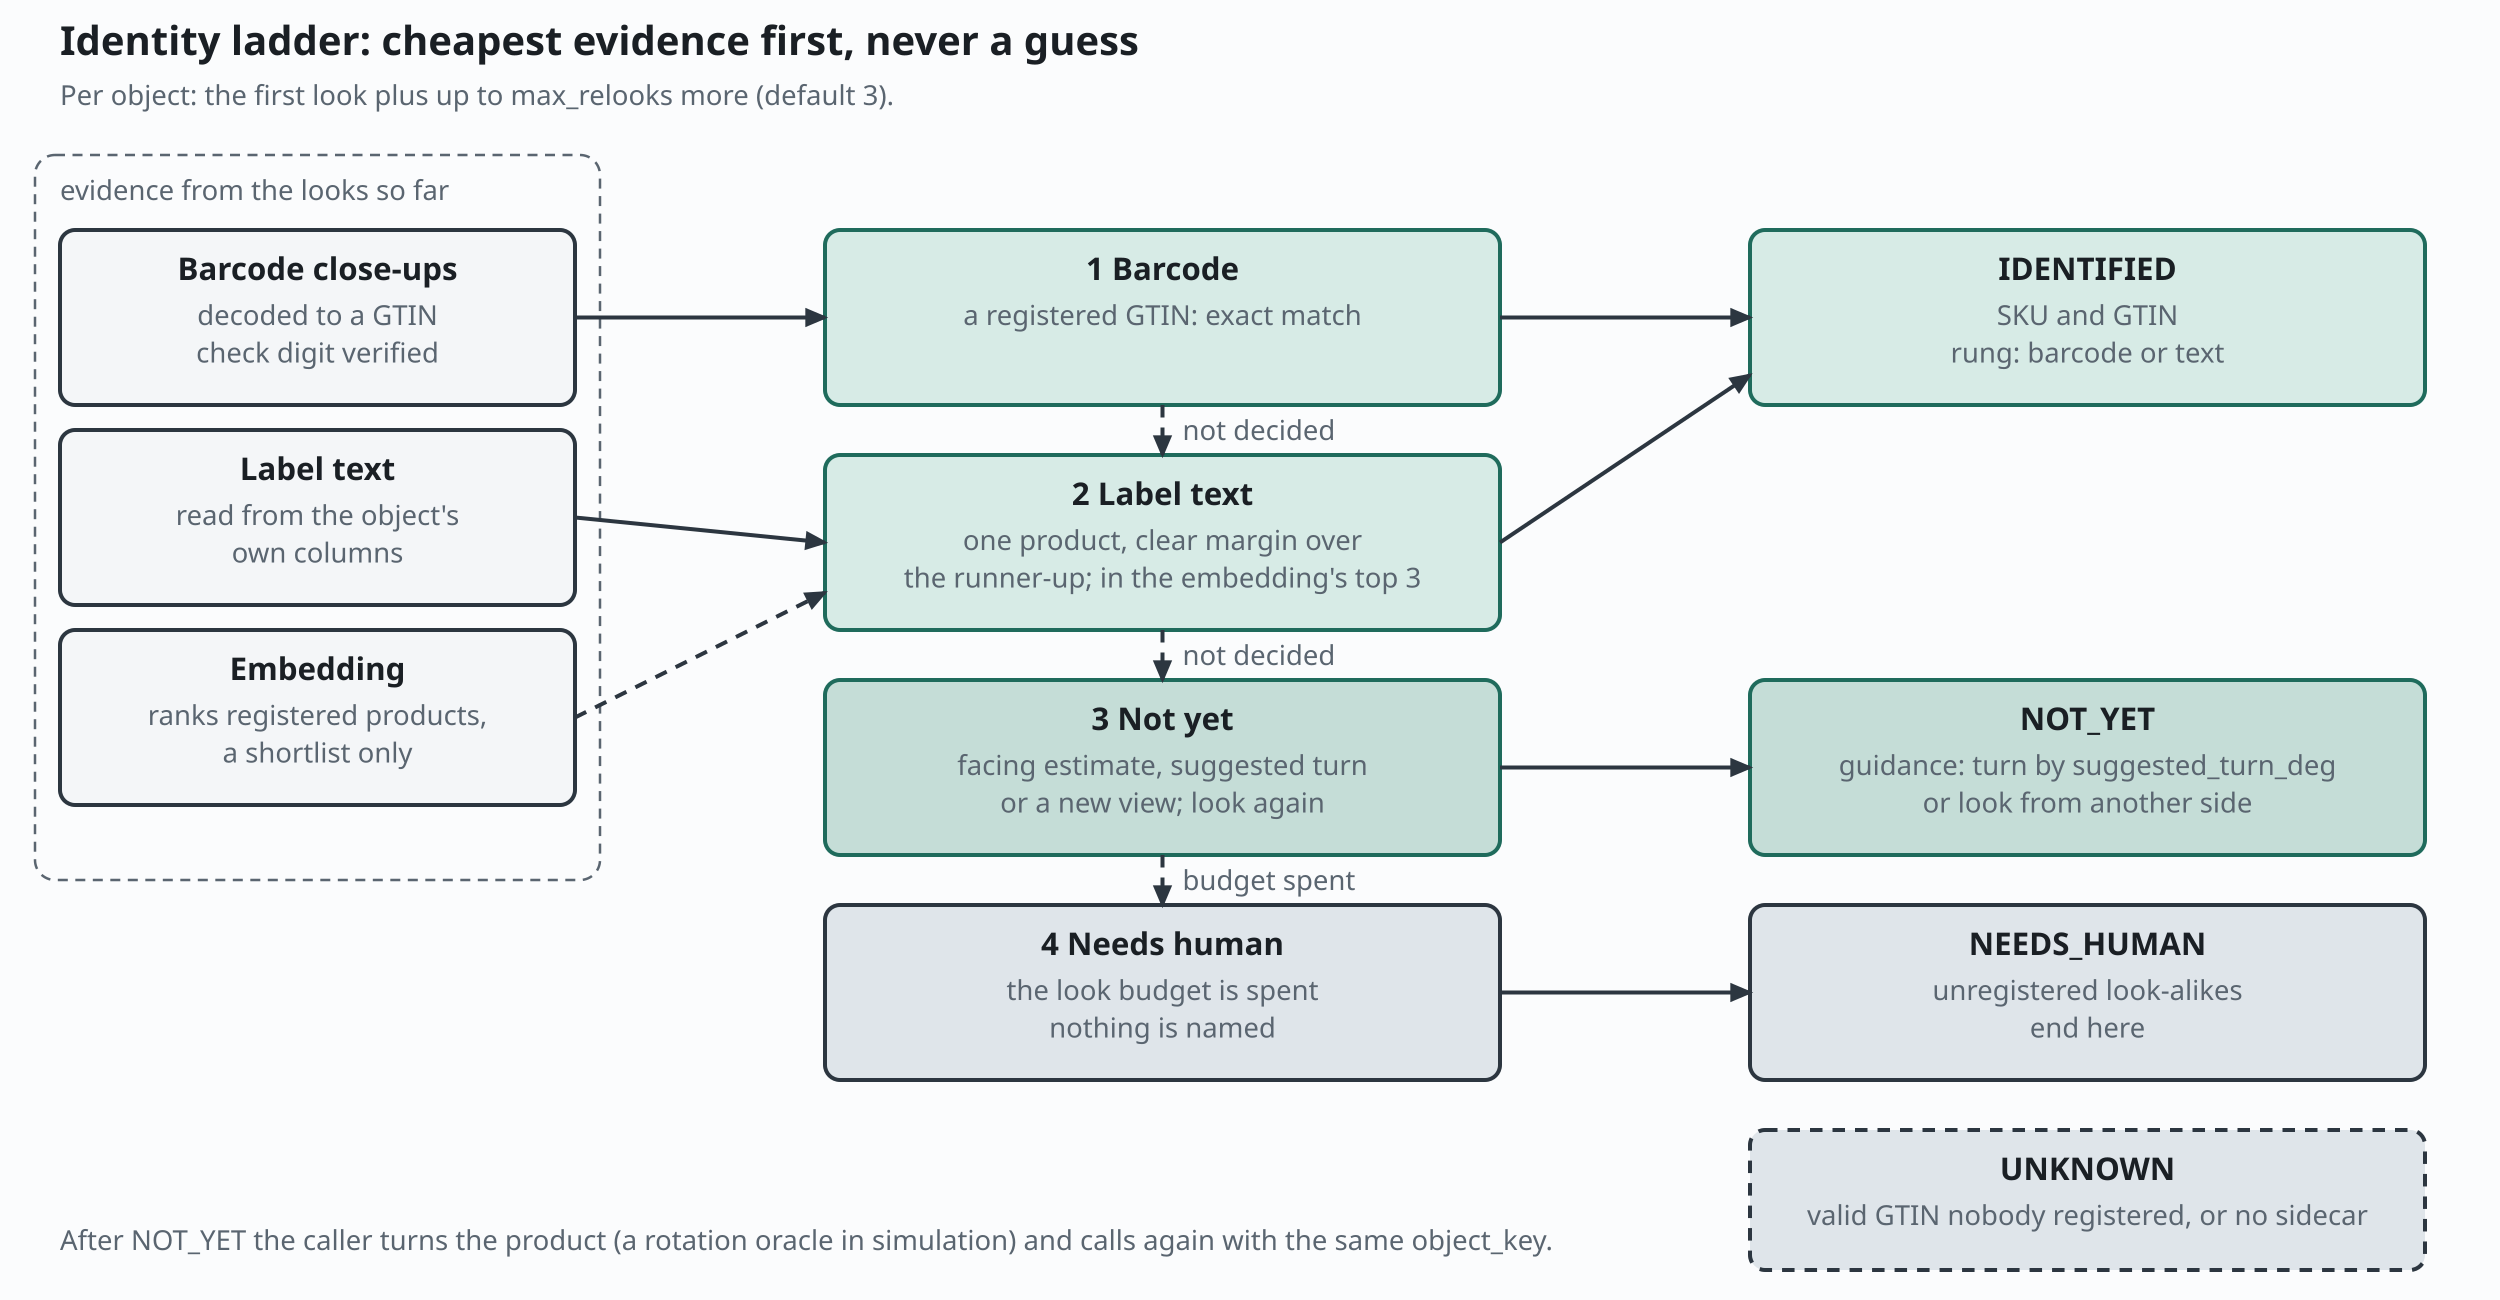
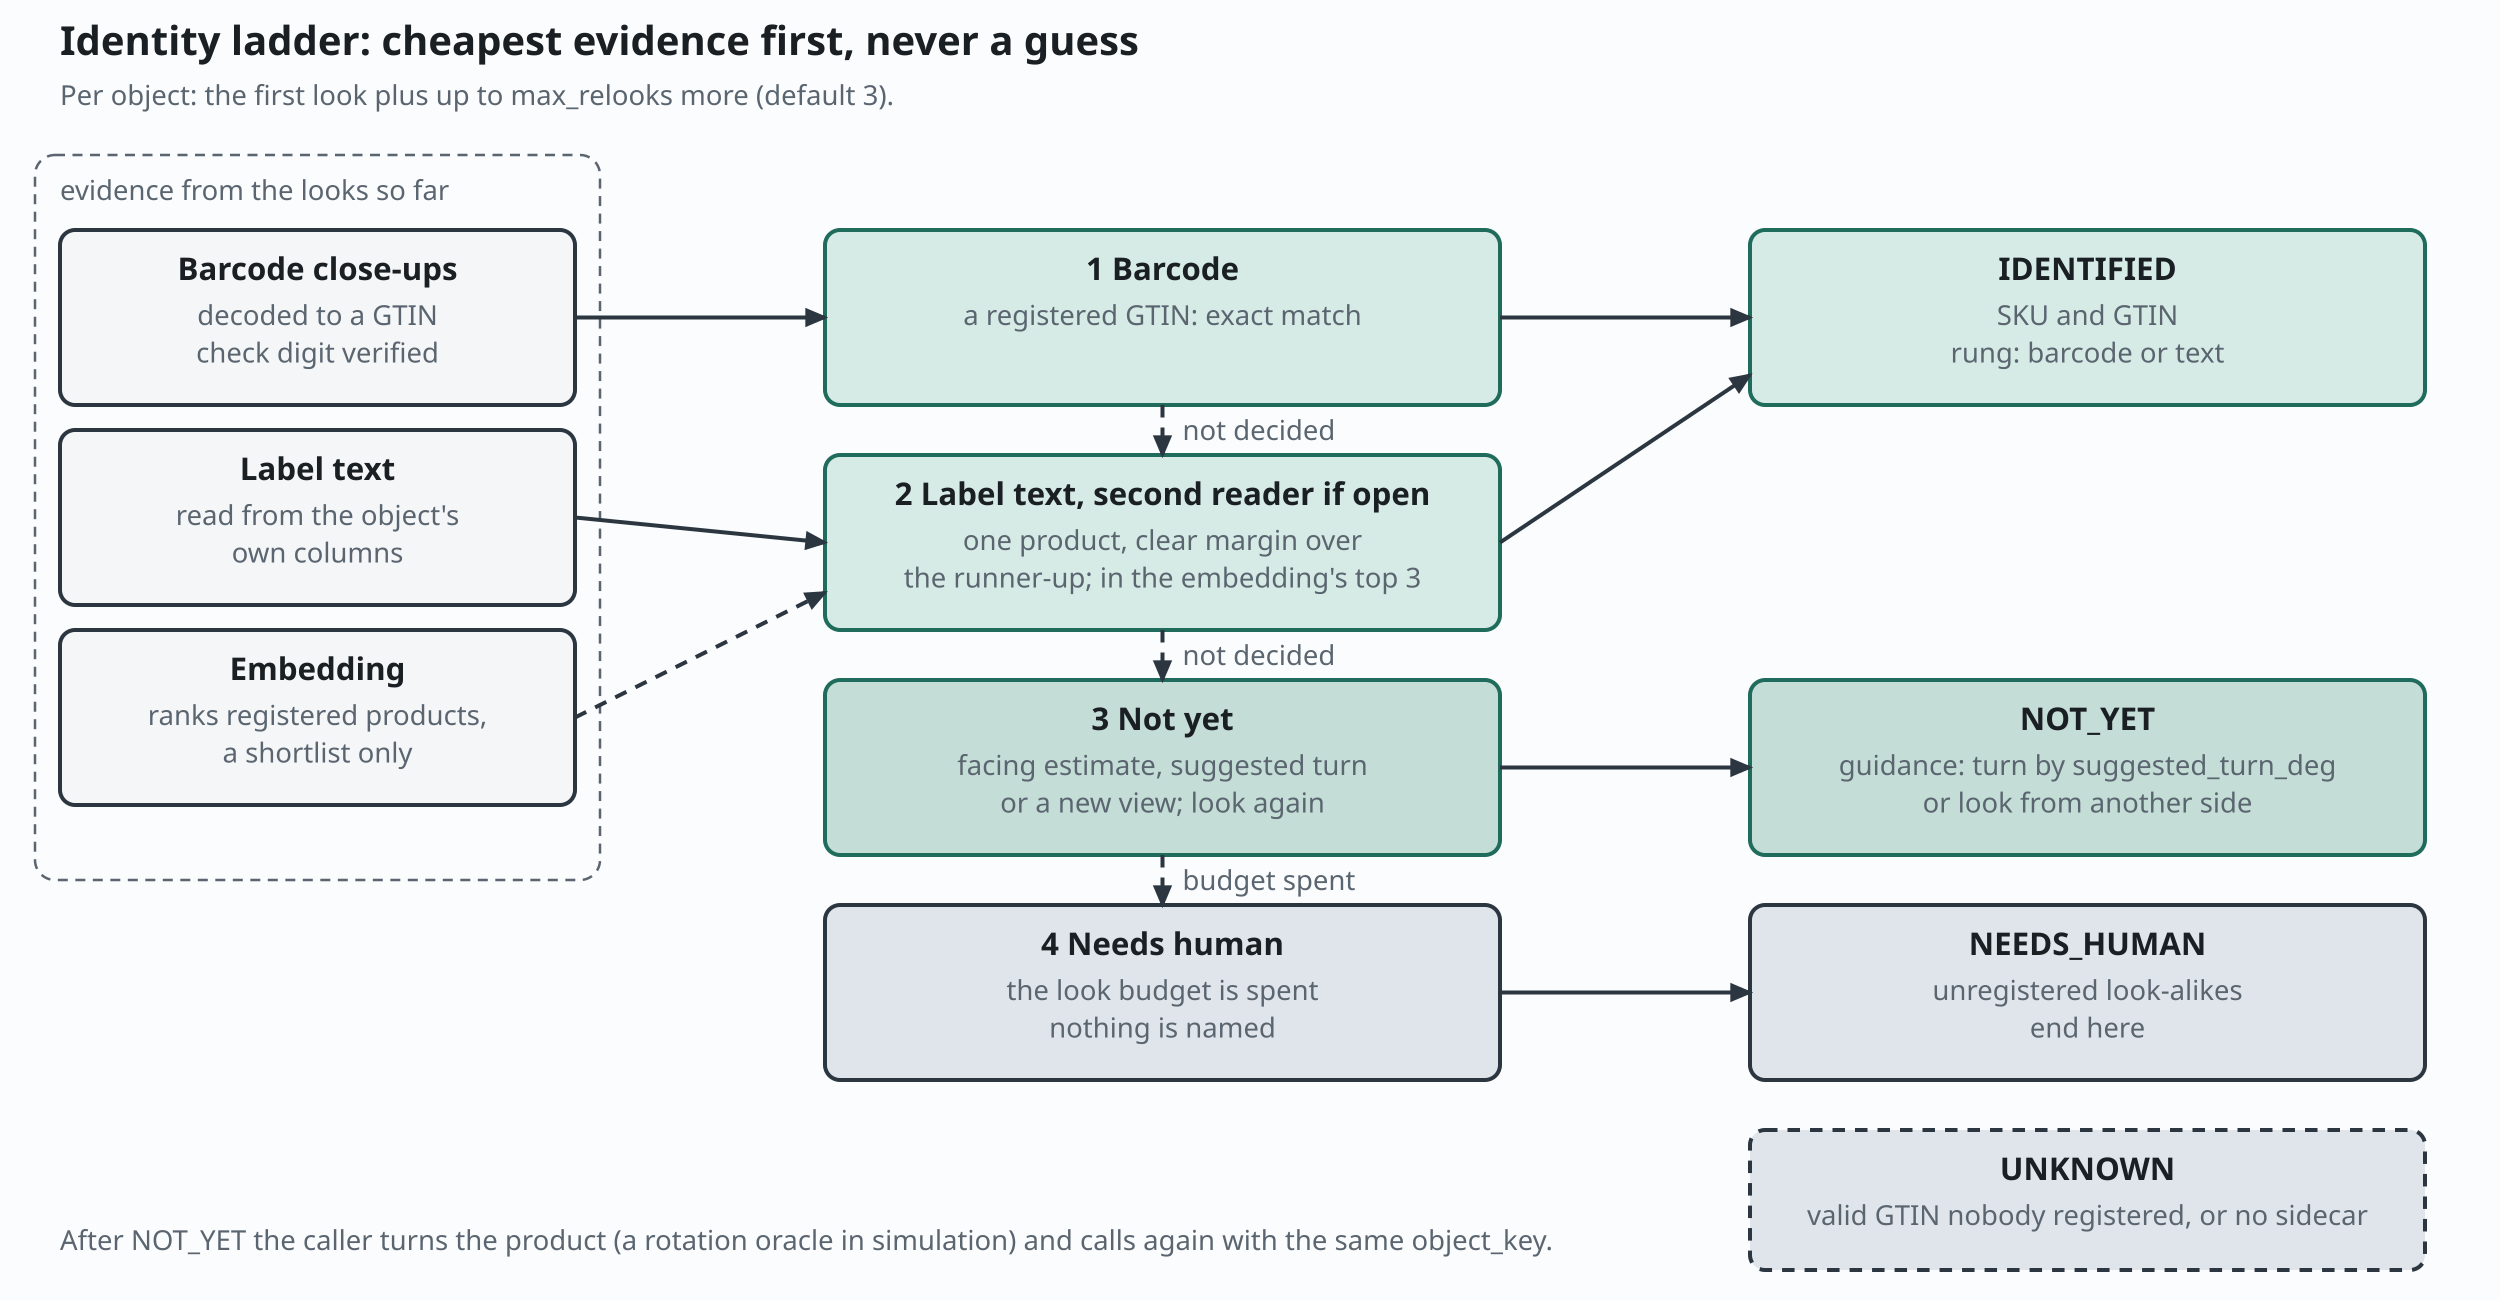
<svg xmlns="http://www.w3.org/2000/svg" width="1000" height="520" viewBox="0 0 1000 520" role="img" aria-labelledby="title">
  <rect width="100%" height="100%" fill="#fbfcfd" />
  <text x="24.00" y="22.00" fill="#1a1f24" font-size="16" font-weight="700" text-anchor="start" font-family="IBM Plex Sans, Segoe UI, sans-serif">Identity ladder: cheapest evidence first, never a guess</text>
  <text x="24.00" y="42.00" fill="#5a6570" font-size="11" font-weight="500" text-anchor="start" font-family="IBM Plex Sans, Segoe UI, sans-serif">Per object: the first look plus up to max_relooks more (default 3).</text>
  <rect x="14.00" y="62.00" width="226.00" height="290.00" rx="8.00" fill="none" stroke="#5a6570" stroke-width="1" opacity="1.0" stroke-dasharray="4 3" />
  <text x="24.00" y="80.00" fill="#5a6570" font-size="11" font-weight="500" text-anchor="start" font-family="IBM Plex Sans, Segoe UI, sans-serif">evidence from the looks so far</text>
  <rect x="24.00" y="92.00" width="206.00" height="70.00" rx="6.00" fill="#f4f6f8" stroke="#2c3640" stroke-width="1.6" opacity="1.0" />
  <text x="127.00" y="112.00" fill="#1a1f24" font-size="12.5" font-weight="600" text-anchor="middle" font-family="IBM Plex Sans, Segoe UI, sans-serif">Barcode close-ups</text>
  <text x="127.00" y="130.00" fill="#5a6570" font-size="11" font-weight="500" text-anchor="middle" font-family="IBM Plex Sans, Segoe UI, sans-serif">decoded to a GTIN</text>
  <text x="127.00" y="145.00" fill="#5a6570" font-size="11" font-weight="500" text-anchor="middle" font-family="IBM Plex Sans, Segoe UI, sans-serif">check digit verified</text>
  <rect x="24.00" y="172.00" width="206.00" height="70.00" rx="6.00" fill="#f4f6f8" stroke="#2c3640" stroke-width="1.6" opacity="1.0" />
  <text x="127.00" y="192.00" fill="#1a1f24" font-size="12.5" font-weight="600" text-anchor="middle" font-family="IBM Plex Sans, Segoe UI, sans-serif">Label text</text>
  <text x="127.00" y="210.00" fill="#5a6570" font-size="11" font-weight="500" text-anchor="middle" font-family="IBM Plex Sans, Segoe UI, sans-serif">read from the object's</text>
  <text x="127.00" y="225.00" fill="#5a6570" font-size="11" font-weight="500" text-anchor="middle" font-family="IBM Plex Sans, Segoe UI, sans-serif">own columns</text>
  <rect x="24.00" y="252.00" width="206.00" height="70.00" rx="6.00" fill="#f4f6f8" stroke="#2c3640" stroke-width="1.6" opacity="1.0" />
  <text x="127.00" y="272.00" fill="#1a1f24" font-size="12.5" font-weight="600" text-anchor="middle" font-family="IBM Plex Sans, Segoe UI, sans-serif">Embedding</text>
  <text x="127.00" y="290.00" fill="#5a6570" font-size="11" font-weight="500" text-anchor="middle" font-family="IBM Plex Sans, Segoe UI, sans-serif">ranks registered products,</text>
  <text x="127.00" y="305.00" fill="#5a6570" font-size="11" font-weight="500" text-anchor="middle" font-family="IBM Plex Sans, Segoe UI, sans-serif">a shortlist only</text>
  <rect x="330.00" y="92.00" width="270.00" height="70.00" rx="6.00" fill="#d7ebe6" stroke="#1f6b5c" stroke-width="1.6" opacity="1.0" />
  <text x="465.00" y="112.00" fill="#1a1f24" font-size="12.5" font-weight="600" text-anchor="middle" font-family="IBM Plex Sans, Segoe UI, sans-serif">1  Barcode</text>
  <text x="465.00" y="130.00" fill="#5a6570" font-size="11" font-weight="500" text-anchor="middle" font-family="IBM Plex Sans, Segoe UI, sans-serif">a registered GTIN: exact match</text>
  <rect x="330.00" y="182.00" width="270.00" height="70.00" rx="6.00" fill="#d7ebe6" stroke="#1f6b5c" stroke-width="1.6" opacity="1.0" />
-   <text x="465.00" y="202.00" fill="#1a1f24" font-size="12.5" font-weight="600" text-anchor="middle" font-family="IBM Plex Sans, Segoe UI, sans-serif">2  Label text</text>
+   <text x="465.00" y="202.00" fill="#1a1f24" font-size="12.5" font-weight="600" text-anchor="middle" font-family="IBM Plex Sans, Segoe UI, sans-serif">2  Label text, second reader if open</text>
  <text x="465.00" y="220.00" fill="#5a6570" font-size="11" font-weight="500" text-anchor="middle" font-family="IBM Plex Sans, Segoe UI, sans-serif">one product, clear margin over</text>
  <text x="465.00" y="235.00" fill="#5a6570" font-size="11" font-weight="500" text-anchor="middle" font-family="IBM Plex Sans, Segoe UI, sans-serif">the runner-up; in the embedding's top 3</text>
  <line x1="465.00" y1="162.00" x2="465.00" y2="182.00" stroke="#2c3640" stroke-width="1.6" stroke-dasharray="5 4" />
  <polygon points="465.00,182.00 461.88,174.63 468.12,174.63" fill="#2c3640" stroke="#2c3640" stroke-width="1" />
  <text x="473.00" y="176.00" fill="#5a6570" font-size="11" font-weight="500" text-anchor="start" font-family="IBM Plex Sans, Segoe UI, sans-serif">not decided</text>
  <rect x="330.00" y="272.00" width="270.00" height="70.00" rx="6.00" fill="#c5ddd7" stroke="#1f6b5c" stroke-width="1.6" opacity="1.0" />
  <text x="465.00" y="292.00" fill="#1a1f24" font-size="12.5" font-weight="600" text-anchor="middle" font-family="IBM Plex Sans, Segoe UI, sans-serif">3  Not yet</text>
  <text x="465.00" y="310.00" fill="#5a6570" font-size="11" font-weight="500" text-anchor="middle" font-family="IBM Plex Sans, Segoe UI, sans-serif">facing estimate, suggested turn</text>
  <text x="465.00" y="325.00" fill="#5a6570" font-size="11" font-weight="500" text-anchor="middle" font-family="IBM Plex Sans, Segoe UI, sans-serif">or a new view; look again</text>
  <line x1="465.00" y1="252.00" x2="465.00" y2="272.00" stroke="#2c3640" stroke-width="1.6" stroke-dasharray="5 4" />
  <polygon points="465.00,272.00 461.88,264.63 468.12,264.63" fill="#2c3640" stroke="#2c3640" stroke-width="1" />
  <text x="473.00" y="266.00" fill="#5a6570" font-size="11" font-weight="500" text-anchor="start" font-family="IBM Plex Sans, Segoe UI, sans-serif">not decided</text>
  <rect x="330.00" y="362.00" width="270.00" height="70.00" rx="6.00" fill="#dfe5ea" stroke="#2c3640" stroke-width="1.6" opacity="1.0" />
  <text x="465.00" y="382.00" fill="#1a1f24" font-size="12.5" font-weight="600" text-anchor="middle" font-family="IBM Plex Sans, Segoe UI, sans-serif">4  Needs human</text>
  <text x="465.00" y="400.00" fill="#5a6570" font-size="11" font-weight="500" text-anchor="middle" font-family="IBM Plex Sans, Segoe UI, sans-serif">the look budget is spent</text>
  <text x="465.00" y="415.00" fill="#5a6570" font-size="11" font-weight="500" text-anchor="middle" font-family="IBM Plex Sans, Segoe UI, sans-serif">nothing is named</text>
  <line x1="465.00" y1="342.00" x2="465.00" y2="362.00" stroke="#2c3640" stroke-width="1.6" stroke-dasharray="5 4" />
  <polygon points="465.00,362.00 461.88,354.63 468.12,354.63" fill="#2c3640" stroke="#2c3640" stroke-width="1" />
  <text x="473.00" y="356.00" fill="#5a6570" font-size="11" font-weight="500" text-anchor="start" font-family="IBM Plex Sans, Segoe UI, sans-serif">budget spent</text>
  <line x1="230.00" y1="127.00" x2="330.00" y2="127.00" stroke="#2c3640" stroke-width="1.6" />
  <polygon points="330.00,127.00 322.63,130.12 322.63,123.88" fill="#2c3640" stroke="#2c3640" stroke-width="1" />
  <line x1="230.00" y1="207.00" x2="330.00" y2="217.00" stroke="#2c3640" stroke-width="1.6" />
  <polygon points="330.00,217.00 322.36,219.37 322.98,213.17" fill="#2c3640" stroke="#2c3640" stroke-width="1" />
  <line x1="230.00" y1="287.00" x2="330.00" y2="237.00" stroke="#2c3640" stroke-width="1.6" stroke-dasharray="5 4" />
  <polygon points="330.00,237.00 324.80,243.08 322.02,237.51" fill="#2c3640" stroke="#2c3640" stroke-width="1" />
  <rect x="700.00" y="92.00" width="270.00" height="70.00" rx="6.00" fill="#d7ebe6" stroke="#1f6b5c" stroke-width="1.6" opacity="1.0" />
  <text x="835.00" y="112.00" fill="#1a1f24" font-size="12.5" font-weight="600" text-anchor="middle" font-family="IBM Plex Sans, Segoe UI, sans-serif">IDENTIFIED</text>
  <text x="835.00" y="130.00" fill="#5a6570" font-size="11" font-weight="500" text-anchor="middle" font-family="IBM Plex Sans, Segoe UI, sans-serif">SKU and GTIN</text>
  <text x="835.00" y="145.00" fill="#5a6570" font-size="11" font-weight="500" text-anchor="middle" font-family="IBM Plex Sans, Segoe UI, sans-serif">rung: barcode or text</text>
  <rect x="700.00" y="272.00" width="270.00" height="70.00" rx="6.00" fill="#c5ddd7" stroke="#1f6b5c" stroke-width="1.6" opacity="1.0" />
  <text x="835.00" y="292.00" fill="#1a1f24" font-size="12.5" font-weight="600" text-anchor="middle" font-family="IBM Plex Sans, Segoe UI, sans-serif">NOT_YET</text>
  <text x="835.00" y="310.00" fill="#5a6570" font-size="11" font-weight="500" text-anchor="middle" font-family="IBM Plex Sans, Segoe UI, sans-serif">guidance: turn by suggested_turn_deg</text>
  <text x="835.00" y="325.00" fill="#5a6570" font-size="11" font-weight="500" text-anchor="middle" font-family="IBM Plex Sans, Segoe UI, sans-serif">or look from another side</text>
  <rect x="700.00" y="362.00" width="270.00" height="70.00" rx="6.00" fill="#dfe5ea" stroke="#2c3640" stroke-width="1.6" opacity="1.0" />
  <text x="835.00" y="382.00" fill="#1a1f24" font-size="12.5" font-weight="600" text-anchor="middle" font-family="IBM Plex Sans, Segoe UI, sans-serif">NEEDS_HUMAN</text>
  <text x="835.00" y="400.00" fill="#5a6570" font-size="11" font-weight="500" text-anchor="middle" font-family="IBM Plex Sans, Segoe UI, sans-serif">unregistered look-alikes</text>
  <text x="835.00" y="415.00" fill="#5a6570" font-size="11" font-weight="500" text-anchor="middle" font-family="IBM Plex Sans, Segoe UI, sans-serif">end here</text>
  <line x1="600.00" y1="127.00" x2="700.00" y2="127.00" stroke="#2c3640" stroke-width="1.6" />
  <polygon points="700.00,127.00 692.63,130.12 692.63,123.88" fill="#2c3640" stroke="#2c3640" stroke-width="1" />
  <line x1="600.00" y1="217.00" x2="700.00" y2="150.00" stroke="#2c3640" stroke-width="1.6" />
  <polygon points="700.00,150.00 695.61,156.69 692.14,151.51" fill="#2c3640" stroke="#2c3640" stroke-width="1" />
  <line x1="600.00" y1="307.00" x2="700.00" y2="307.00" stroke="#2c3640" stroke-width="1.6" />
  <polygon points="700.00,307.00 692.63,310.12 692.63,303.88" fill="#2c3640" stroke="#2c3640" stroke-width="1" />
  <line x1="600.00" y1="397.00" x2="700.00" y2="397.00" stroke="#2c3640" stroke-width="1.6" />
  <polygon points="700.00,397.00 692.63,400.12 692.63,393.88" fill="#2c3640" stroke="#2c3640" stroke-width="1" />
  <rect x="700.00" y="452.00" width="270.00" height="56.00" rx="6.00" fill="#dfe5ea" stroke="#2c3640" stroke-width="1.6" opacity="1.0" stroke-dasharray="5 4" />
  <text x="835.00" y="472.00" fill="#1a1f24" font-size="12.5" font-weight="600" text-anchor="middle" font-family="IBM Plex Sans, Segoe UI, sans-serif">UNKNOWN</text>
  <text x="835.00" y="490.00" fill="#5a6570" font-size="11" font-weight="500" text-anchor="middle" font-family="IBM Plex Sans, Segoe UI, sans-serif">valid GTIN nobody registered, or no sidecar</text>
  <text x="24.00" y="500.00" fill="#5a6570" font-size="11" font-weight="500" text-anchor="start" font-family="IBM Plex Sans, Segoe UI, sans-serif">After NOT_YET the caller turns the product (a rotation oracle in simulation) and calls again with the same object_key.</text>
</svg>
